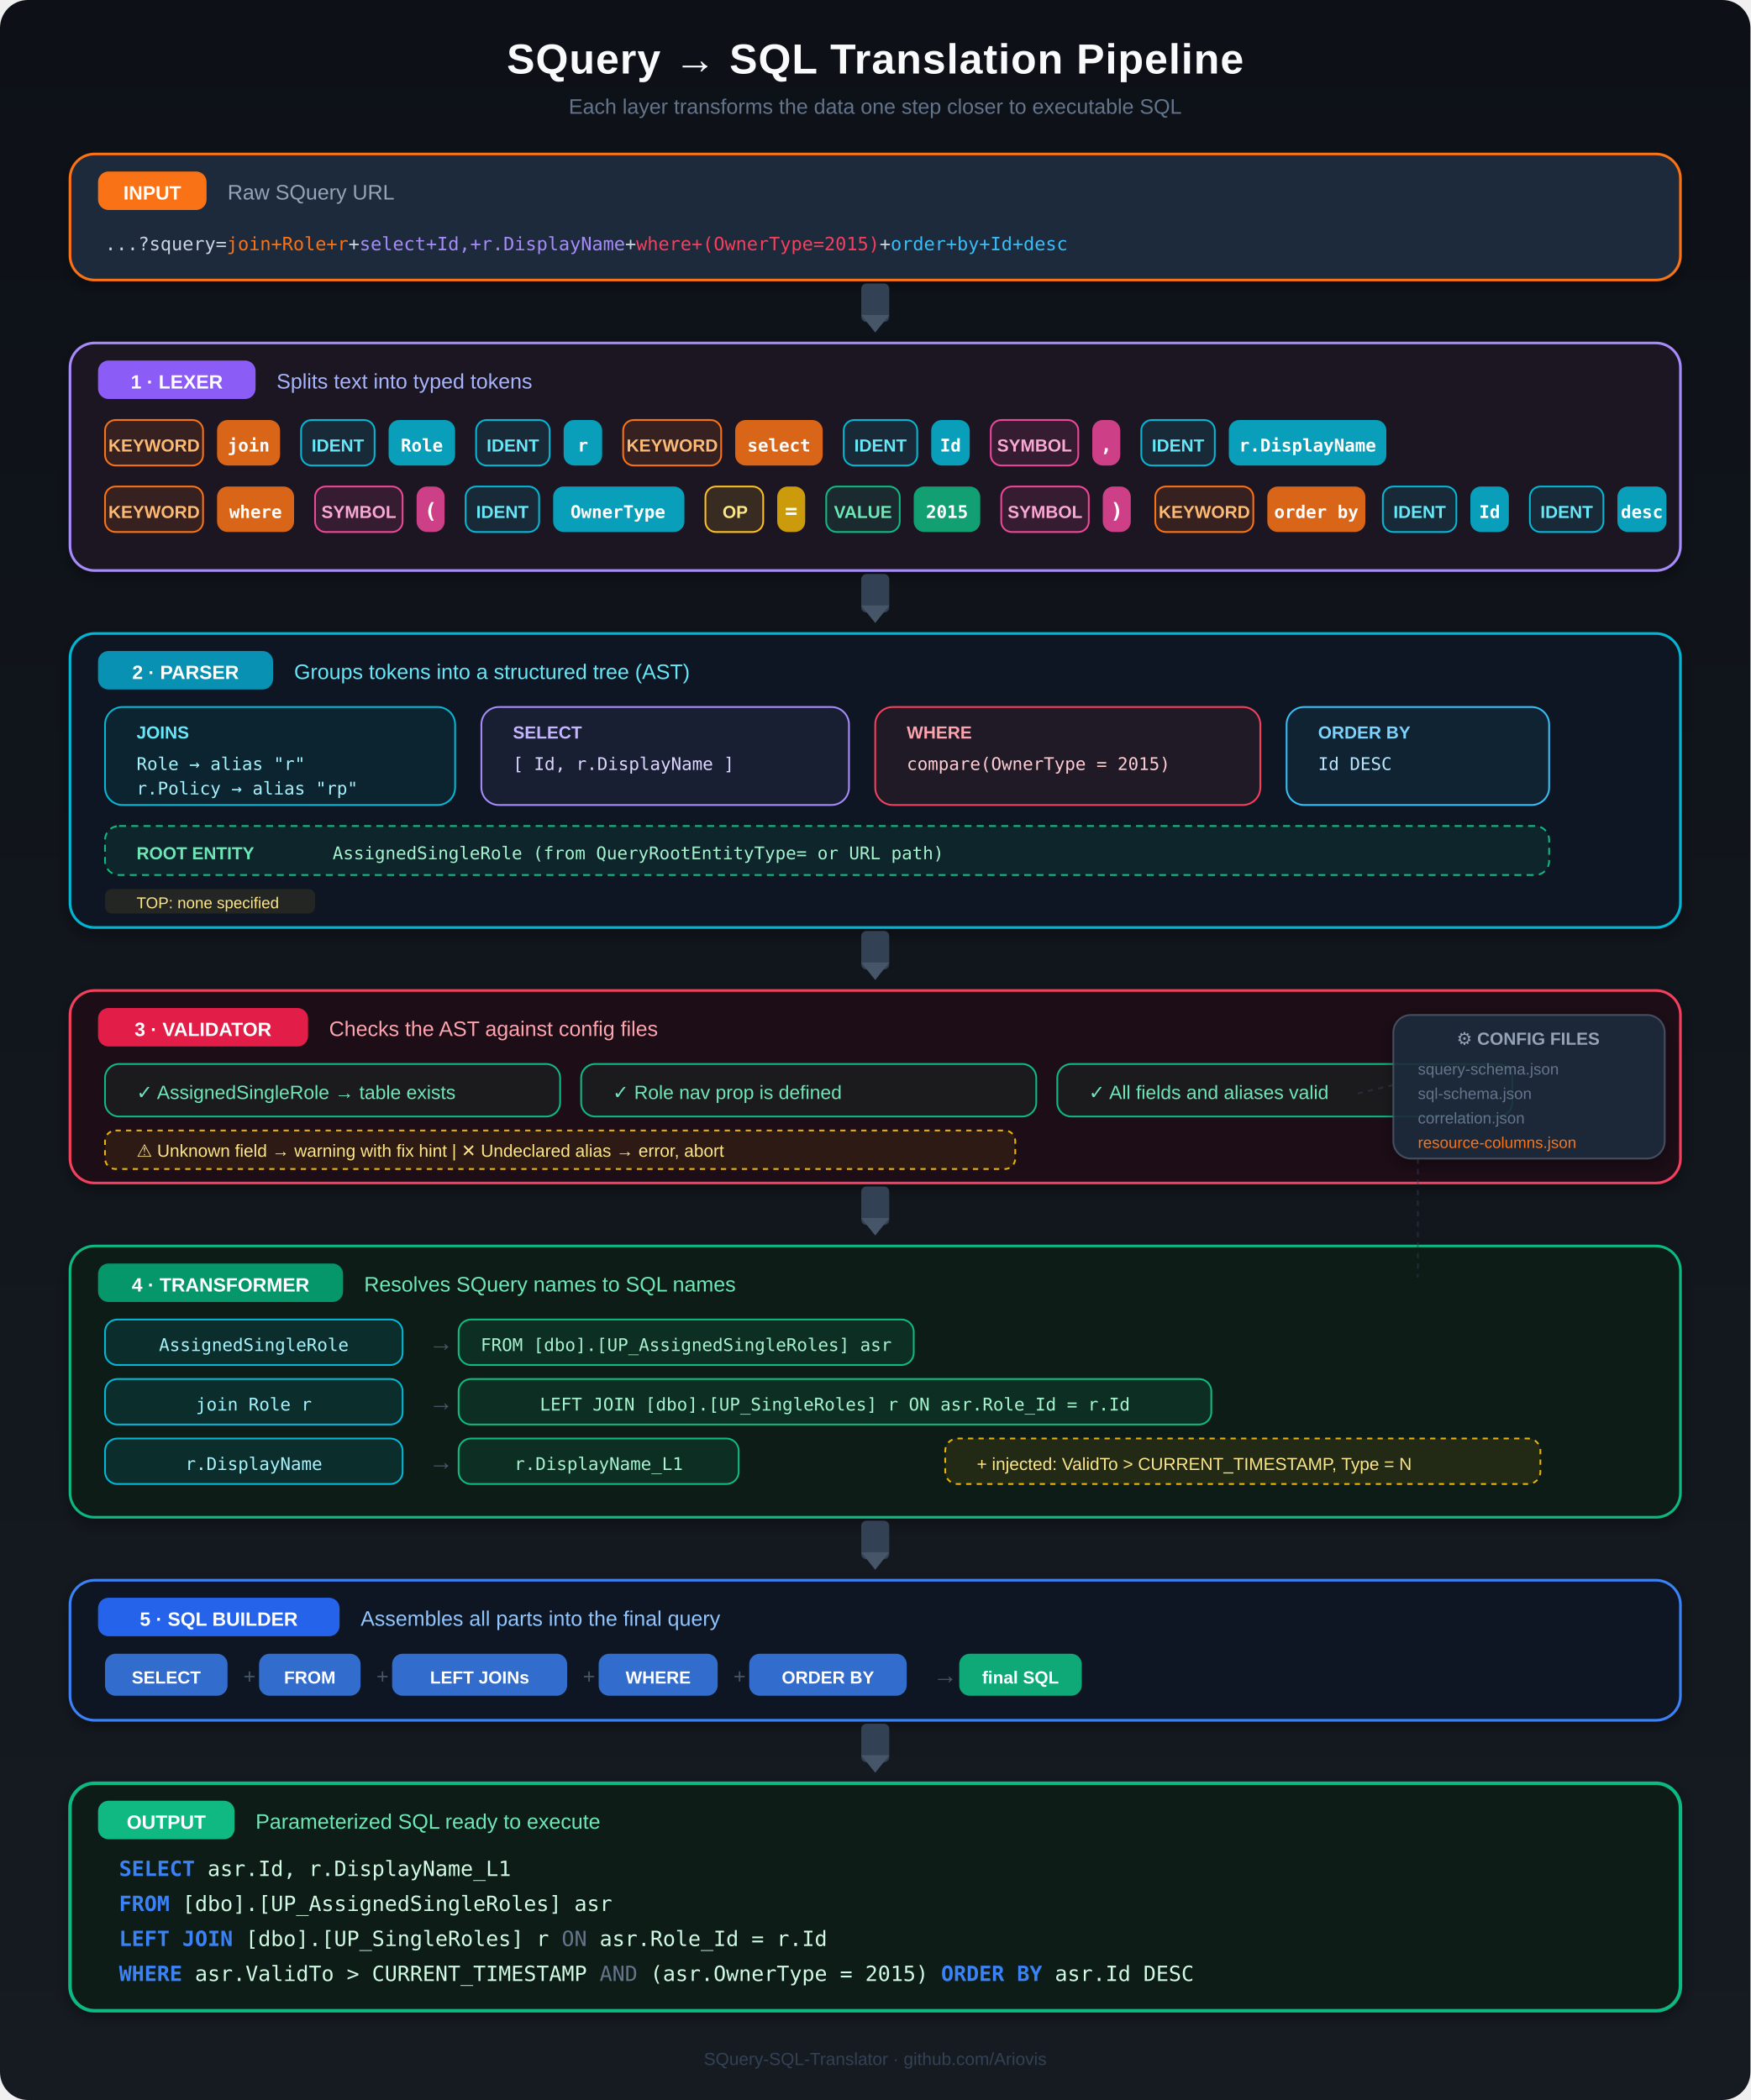
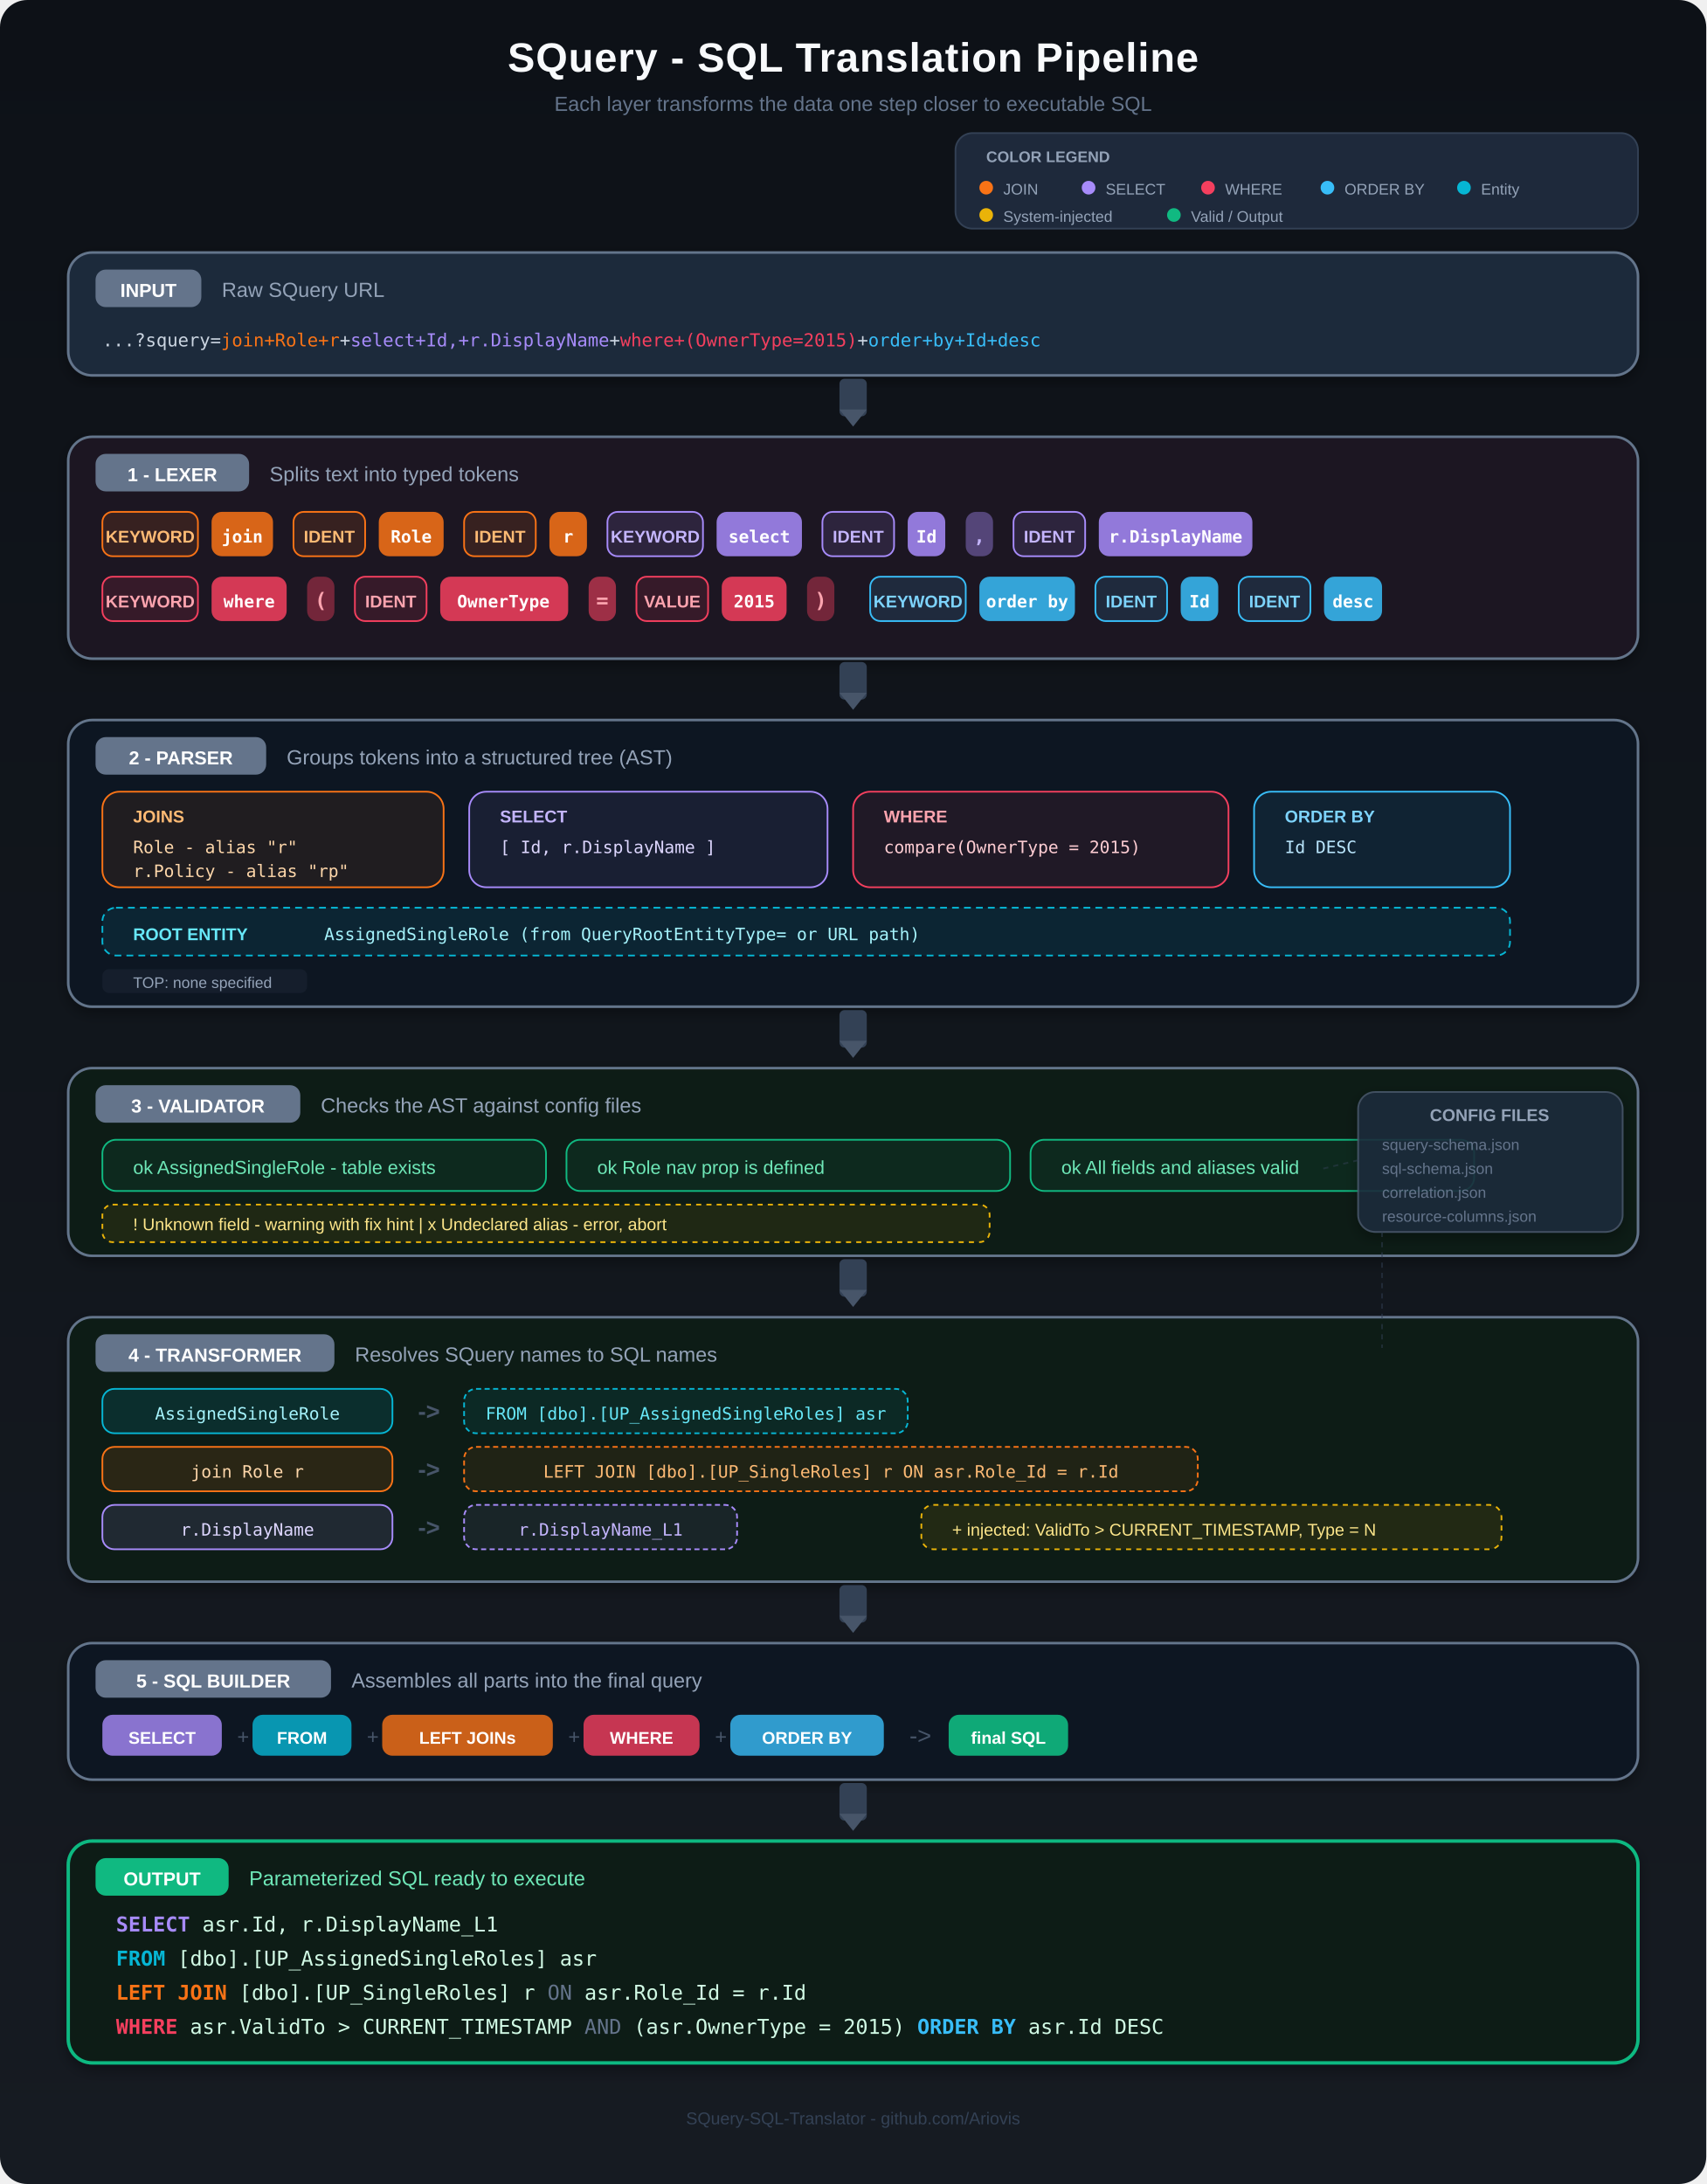
- <svg xmlns="http://www.w3.org/2000/svg" viewBox="0 0 1000 1200" font-family="'Segoe UI', Arial, sans-serif">
+ <svg xmlns="http://www.w3.org/2000/svg" viewBox="0 0 1000 1280" font-family="'Segoe UI', Arial, sans-serif">
  <defs>
    <linearGradient id="bg" x1="0" y1="0" x2="0" y2="1">
      <stop offset="0%" stop-color="#0d1117" />
      <stop offset="100%" stop-color="#161b22" />
    </linearGradient>
    <filter id="shadow">
      <feDropShadow dx="0" dy="3" stdDeviation="4" flood-color="#000" flood-opacity="0.35" />
    </filter>
-     <filter id="glow">
-       <feGaussianBlur stdDeviation="2.5" result="blur" />
-       <feMerge>
-         <feMergeNode in="blur" />
-         <feMergeNode in="SourceGraphic" />
-       </feMerge>
-     </filter>
  </defs>
-   <rect width="1000" height="1200" fill="url(#bg)" rx="16" />
-   <text x="500" y="42" text-anchor="middle" fill="#f8fafc" font-size="24" font-weight="700" letter-spacing="0.5">SQuery → SQL Translation Pipeline</text>
+   <rect width="1000" height="1280" fill="url(#bg)" rx="16" />
+   <text x="500" y="42" text-anchor="middle" fill="#f8fafc" font-size="24" font-weight="700" letter-spacing="0.5">SQuery - SQL Translation Pipeline</text>
  <text x="500" y="65" text-anchor="middle" fill="#64748b" font-size="12">Each layer transforms the data one step closer to executable SQL</text>
-   <rect x="40" y="88" width="920" height="72" rx="14" fill="#1e293b" stroke="#f97316" stroke-width="1.5" filter="url(#shadow)" />
-   <rect x="56" y="98" width="62" height="22" rx="6" fill="#f97316" />
-   <text x="87" y="114" text-anchor="middle" fill="#fff" font-size="11" font-weight="700">INPUT</text>
-   <text x="130" y="114" fill="#94a3b8" font-size="12" font-weight="500">Raw SQuery URL</text>
-   <text x="60" y="143" fill="#cbd5e1" font-size="10.5" font-family="'Cascadia Code', 'Fira Code', monospace">...?squery=<tspan fill="#f97316">join+Role+r</tspan>+<tspan fill="#a78bfa">select+Id,+r.DisplayName</tspan>+<tspan fill="#f43f5e">where+(OwnerType=2015)</tspan>+<tspan fill="#38bdf8">order+by+Id+desc</tspan>
+   <rect x="560" y="78" width="400" height="56" rx="10" fill="#1e293b" stroke="#334155" stroke-width="1" />
+   <text x="578" y="95" fill="#94a3b8" font-size="9" font-weight="700">COLOR LEGEND</text>
+   <circle cx="578" cy="110" r="4" fill="#f97316" />
+   <text x="588" y="114" fill="#94a3b8" font-size="9">JOIN</text>
+   <circle cx="638" cy="110" r="4" fill="#a78bfa" />
+   <text x="648" y="114" fill="#94a3b8" font-size="9">SELECT</text>
+   <circle cx="708" cy="110" r="4" fill="#f43f5e" />
+   <text x="718" y="114" fill="#94a3b8" font-size="9">WHERE</text>
+   <circle cx="778" cy="110" r="4" fill="#38bdf8" />
+   <text x="788" y="114" fill="#94a3b8" font-size="9">ORDER BY</text>
+   <circle cx="858" cy="110" r="4" fill="#06b6d4" />
+   <text x="868" y="114" fill="#94a3b8" font-size="9">Entity</text>
+   <circle cx="578" cy="126" r="4" fill="#eab308" />
+   <text x="588" y="130" fill="#94a3b8" font-size="9">System-injected</text>
+   <circle cx="688" cy="126" r="4" fill="#10b981" />
+   <text x="698" y="130" fill="#94a3b8" font-size="9">Valid / Output</text>
+   <rect x="40" y="148" width="920" height="72" rx="14" fill="#1e293b" stroke="#64748b" stroke-width="1.5" filter="url(#shadow)" />
+   <rect x="56" y="158" width="62" height="22" rx="6" fill="#64748b" />
+   <text x="87" y="174" text-anchor="middle" fill="#fff" font-size="11" font-weight="700">INPUT</text>
+   <text x="130" y="174" fill="#94a3b8" font-size="12" font-weight="500">Raw SQuery URL</text>
+   <text x="60" y="203" fill="#cbd5e1" font-size="10.5" font-family="'Cascadia Code', 'Fira Code', monospace">...?squery=<tspan fill="#f97316">join+Role+r</tspan>+<tspan fill="#a78bfa">select+Id,+r.DisplayName</tspan>+<tspan fill="#f43f5e">where+(OwnerType=2015)</tspan>+<tspan fill="#38bdf8">order+by+Id+desc</tspan>
  </text>
-   <rect x="492" y="162" width="16" height="22" rx="3" fill="#334155" />
-   <polygon points="492,180 508,180 500,190" fill="#475569" />
-   <rect x="40" y="196" width="920" height="130" rx="14" fill="#1a1520" stroke="#a78bfa" stroke-width="1.5" filter="url(#shadow)" />
-   <rect x="56" y="206" width="90" height="22" rx="6" fill="#8b5cf6" />
-   <text x="101" y="222" text-anchor="middle" fill="#fff" font-size="11" font-weight="700">1 · LEXER</text>
-   <text x="158" y="222" fill="#a5b4fc" font-size="12" font-weight="500">Splits text into typed tokens</text>
-   <rect x="60" y="240" width="56" height="26" rx="6" fill="#f9731620" stroke="#f97316" stroke-width="1" />
-   <text x="88" y="258" text-anchor="middle" fill="#fdba74" font-size="10" font-weight="600">KEYWORD</text>
-   <rect x="124" y="240" width="36" height="26" rx="6" fill="#f97316" opacity="0.85" />
-   <text x="142" y="258" text-anchor="middle" fill="#fff" font-size="10" font-family="'Cascadia Code', monospace" font-weight="600">join</text>
-   <rect x="172" y="240" width="42" height="26" rx="6" fill="#06b6d420" stroke="#06b6d4" stroke-width="1" />
-   <text x="193" y="258" text-anchor="middle" fill="#67e8f9" font-size="10" font-weight="600">IDENT</text>
-   <rect x="222" y="240" width="38" height="26" rx="6" fill="#06b6d4" opacity="0.85" />
-   <text x="241" y="258" text-anchor="middle" fill="#fff" font-size="10" font-family="'Cascadia Code', monospace" font-weight="600">Role</text>
-   <rect x="272" y="240" width="42" height="26" rx="6" fill="#06b6d420" stroke="#06b6d4" stroke-width="1" />
-   <text x="293" y="258" text-anchor="middle" fill="#67e8f9" font-size="10" font-weight="600">IDENT</text>
-   <rect x="322" y="240" width="22" height="26" rx="6" fill="#06b6d4" opacity="0.85" />
-   <text x="333" y="258" text-anchor="middle" fill="#fff" font-size="10" font-family="'Cascadia Code', monospace" font-weight="600">r</text>
-   <rect x="356" y="240" width="56" height="26" rx="6" fill="#f9731620" stroke="#f97316" stroke-width="1" />
-   <text x="384" y="258" text-anchor="middle" fill="#fdba74" font-size="10" font-weight="600">KEYWORD</text>
-   <rect x="420" y="240" width="50" height="26" rx="6" fill="#f97316" opacity="0.85" />
-   <text x="445" y="258" text-anchor="middle" fill="#fff" font-size="10" font-family="'Cascadia Code', monospace" font-weight="600">select</text>
-   <rect x="482" y="240" width="42" height="26" rx="6" fill="#06b6d420" stroke="#06b6d4" stroke-width="1" />
-   <text x="503" y="258" text-anchor="middle" fill="#67e8f9" font-size="10" font-weight="600">IDENT</text>
-   <rect x="532" y="240" width="22" height="26" rx="6" fill="#06b6d4" opacity="0.85" />
-   <text x="543" y="258" text-anchor="middle" fill="#fff" font-size="10" font-family="'Cascadia Code', monospace" font-weight="600">Id</text>
-   <rect x="566" y="240" width="50" height="26" rx="6" fill="#ec489920" stroke="#ec4899" stroke-width="1" />
-   <text x="591" y="258" text-anchor="middle" fill="#f9a8d4" font-size="10" font-weight="600">SYMBOL</text>
-   <rect x="624" y="240" width="16" height="26" rx="6" fill="#ec4899" opacity="0.85" />
-   <text x="632" y="258" text-anchor="middle" fill="#fff" font-size="11" font-family="'Cascadia Code', monospace" font-weight="700">,</text>
-   <rect x="652" y="240" width="42" height="26" rx="6" fill="#06b6d420" stroke="#06b6d4" stroke-width="1" />
-   <text x="673" y="258" text-anchor="middle" fill="#67e8f9" font-size="10" font-weight="600">IDENT</text>
-   <rect x="702" y="240" width="90" height="26" rx="6" fill="#06b6d4" opacity="0.85" />
-   <text x="747" y="258" text-anchor="middle" fill="#fff" font-size="10" font-family="'Cascadia Code', monospace" font-weight="600">r.DisplayName</text>
-   <rect x="60" y="278" width="56" height="26" rx="6" fill="#f9731620" stroke="#f97316" stroke-width="1" />
-   <text x="88" y="296" text-anchor="middle" fill="#fdba74" font-size="10" font-weight="600">KEYWORD</text>
-   <rect x="124" y="278" width="44" height="26" rx="6" fill="#f97316" opacity="0.85" />
-   <text x="146" y="296" text-anchor="middle" fill="#fff" font-size="10" font-family="'Cascadia Code', monospace" font-weight="600">where</text>
-   <rect x="180" y="278" width="50" height="26" rx="6" fill="#ec489920" stroke="#ec4899" stroke-width="1" />
-   <text x="205" y="296" text-anchor="middle" fill="#f9a8d4" font-size="10" font-weight="600">SYMBOL</text>
-   <rect x="238" y="278" width="16" height="26" rx="6" fill="#ec4899" opacity="0.85" />
-   <text x="246" y="296" text-anchor="middle" fill="#fff" font-size="12" font-family="'Cascadia Code', monospace" font-weight="700">(</text>
-   <rect x="266" y="278" width="42" height="26" rx="6" fill="#06b6d420" stroke="#06b6d4" stroke-width="1" />
-   <text x="287" y="296" text-anchor="middle" fill="#67e8f9" font-size="10" font-weight="600">IDENT</text>
-   <rect x="316" y="278" width="75" height="26" rx="6" fill="#06b6d4" opacity="0.85" />
-   <text x="353" y="296" text-anchor="middle" fill="#fff" font-size="10" font-family="'Cascadia Code', monospace" font-weight="600">OwnerType</text>
-   <rect x="403" y="278" width="33" height="26" rx="6" fill="#fbbf2420" stroke="#fbbf24" stroke-width="1" />
-   <text x="420" y="296" text-anchor="middle" fill="#fde68a" font-size="10" font-weight="600">OP</text>
-   <rect x="444" y="278" width="16" height="26" rx="6" fill="#eab308" opacity="0.85" />
-   <text x="452" y="296" text-anchor="middle" fill="#fff" font-size="12" font-family="'Cascadia Code', monospace" font-weight="700">=</text>
-   <rect x="472" y="278" width="42" height="26" rx="6" fill="#10b98120" stroke="#10b981" stroke-width="1" />
-   <text x="493" y="296" text-anchor="middle" fill="#6ee7b7" font-size="10" font-weight="600">VALUE</text>
-   <rect x="522" y="278" width="38" height="26" rx="6" fill="#10b981" opacity="0.85" />
-   <text x="541" y="296" text-anchor="middle" fill="#fff" font-size="10" font-family="'Cascadia Code', monospace" font-weight="600">2015</text>
-   <rect x="572" y="278" width="50" height="26" rx="6" fill="#ec489920" stroke="#ec4899" stroke-width="1" />
-   <text x="597" y="296" text-anchor="middle" fill="#f9a8d4" font-size="10" font-weight="600">SYMBOL</text>
-   <rect x="630" y="278" width="16" height="26" rx="6" fill="#ec4899" opacity="0.85" />
-   <text x="638" y="296" text-anchor="middle" fill="#fff" font-size="12" font-family="'Cascadia Code', monospace" font-weight="700">)</text>
-   <rect x="660" y="278" width="56" height="26" rx="6" fill="#f9731620" stroke="#f97316" stroke-width="1" />
-   <text x="688" y="296" text-anchor="middle" fill="#fdba74" font-size="10" font-weight="600">KEYWORD</text>
-   <rect x="724" y="278" width="56" height="26" rx="6" fill="#f97316" opacity="0.85" />
-   <text x="752" y="296" text-anchor="middle" fill="#fff" font-size="10" font-family="'Cascadia Code', monospace" font-weight="600">order by</text>
-   <rect x="790" y="278" width="42" height="26" rx="6" fill="#06b6d420" stroke="#06b6d4" stroke-width="1" />
-   <text x="811" y="296" text-anchor="middle" fill="#67e8f9" font-size="10" font-weight="600">IDENT</text>
-   <rect x="840" y="278" width="22" height="26" rx="6" fill="#06b6d4" opacity="0.85" />
-   <text x="851" y="296" text-anchor="middle" fill="#fff" font-size="10" font-family="'Cascadia Code', monospace" font-weight="600">Id</text>
-   <rect x="874" y="278" width="42" height="26" rx="6" fill="#06b6d420" stroke="#06b6d4" stroke-width="1" />
-   <text x="895" y="296" text-anchor="middle" fill="#67e8f9" font-size="10" font-weight="600">IDENT</text>
-   <rect x="924" y="278" width="28" height="26" rx="6" fill="#06b6d4" opacity="0.85" />
-   <text x="938" y="296" text-anchor="middle" fill="#fff" font-size="10" font-family="'Cascadia Code', monospace" font-weight="600">desc</text>
-   <rect x="492" y="328" width="16" height="22" rx="3" fill="#334155" />
-   <polygon points="492,346 508,346 500,356" fill="#475569" />
-   <rect x="40" y="362" width="920" height="168" rx="14" fill="#0f1923" stroke="#06b6d4" stroke-width="1.5" filter="url(#shadow)" />
-   <rect x="56" y="372" width="100" height="22" rx="6" fill="#0891b2" />
-   <text x="106" y="388" text-anchor="middle" fill="#fff" font-size="11" font-weight="700">2 · PARSER</text>
-   <text x="168" y="388" fill="#67e8f9" font-size="12" font-weight="500">Groups tokens into a structured tree (AST)</text>
-   <rect x="60" y="404" width="200" height="56" rx="10" fill="#06b6d415" stroke="#06b6d4" stroke-width="1" />
-   <text x="78" y="422" fill="#67e8f9" font-size="10" font-weight="700">JOINS</text>
-   <text x="78" y="440" fill="#a5f3fc" font-size="10" font-family="'Cascadia Code', monospace">Role → alias "r"</text>
-   <text x="78" y="454" fill="#a5f3fc" font-size="10" font-family="'Cascadia Code', monospace">r.Policy → alias "rp"</text>
-   <rect x="275" y="404" width="210" height="56" rx="10" fill="#a78bfa15" stroke="#a78bfa" stroke-width="1" />
-   <text x="293" y="422" fill="#c4b5fd" font-size="10" font-weight="700">SELECT</text>
-   <text x="293" y="440" fill="#ddd6fe" font-size="10" font-family="'Cascadia Code', monospace">[ Id, r.DisplayName ]</text>
-   <rect x="500" y="404" width="220" height="56" rx="10" fill="#f43f5e15" stroke="#f43f5e" stroke-width="1" />
-   <text x="518" y="422" fill="#fda4af" font-size="10" font-weight="700">WHERE</text>
-   <text x="518" y="440" fill="#fecdd3" font-size="10" font-family="'Cascadia Code', monospace">compare(OwnerType = 2015)</text>
-   <rect x="735" y="404" width="150" height="56" rx="10" fill="#38bdf815" stroke="#38bdf8" stroke-width="1" />
-   <text x="753" y="422" fill="#7dd3fc" font-size="10" font-weight="700">ORDER BY</text>
-   <text x="753" y="440" fill="#bae6fd" font-size="10" font-family="'Cascadia Code', monospace">Id DESC</text>
-   <rect x="60" y="472" width="825" height="28" rx="8" fill="#10b98118" stroke="#10b981" stroke-width="1" stroke-dasharray="4,3" />
-   <text x="78" y="491" fill="#6ee7b7" font-size="10" font-weight="600">ROOT ENTITY</text>
-   <text x="190" y="491" fill="#a7f3d0" font-size="10" font-family="'Cascadia Code', monospace">AssignedSingleRole   (from QueryRootEntityType= or URL path)</text>
-   <rect x="60" y="508" width="120" height="14" rx="4" fill="#fbbf2418" />
-   <text x="78" y="519" fill="#fde68a" font-size="9">TOP: none specified</text>
-   <rect x="492" y="532" width="16" height="22" rx="3" fill="#334155" />
-   <polygon points="492,550 508,550 500,560" fill="#475569" />
-   <rect x="40" y="566" width="920" height="110" rx="14" fill="#1a0f18" stroke="#f43f5e" stroke-width="1.5" filter="url(#shadow)" />
-   <rect x="56" y="576" width="120" height="22" rx="6" fill="#e11d48" />
-   <text x="116" y="592" text-anchor="middle" fill="#fff" font-size="11" font-weight="700">3 · VALIDATOR</text>
-   <text x="188" y="592" fill="#fda4af" font-size="12" font-weight="500">Checks the AST against config files</text>
-   <rect x="60" y="608" width="260" height="30" rx="8" fill="#10b98115" stroke="#10b981" stroke-width="1" />
-   <text x="78" y="628" fill="#6ee7b7" font-size="11">✓  AssignedSingleRole → table exists</text>
-   <rect x="332" y="608" width="260" height="30" rx="8" fill="#10b98115" stroke="#10b981" stroke-width="1" />
-   <text x="350" y="628" fill="#6ee7b7" font-size="11">✓  Role nav prop is defined</text>
-   <rect x="604" y="608" width="260" height="30" rx="8" fill="#10b98115" stroke="#10b981" stroke-width="1" />
-   <text x="622" y="628" fill="#6ee7b7" font-size="11">✓  All fields and aliases valid</text>
-   <rect x="60" y="646" width="520" height="22" rx="6" fill="#eab30815" stroke="#eab308" stroke-width="1" stroke-dasharray="3,3" />
-   <text x="78" y="661" fill="#fde68a" font-size="10">⚠  Unknown field → warning with fix hint  |  ✕  Undeclared alias → error, abort</text>
-   <rect x="492" y="678" width="16" height="22" rx="3" fill="#334155" />
-   <polygon points="492,696 508,696 500,706" fill="#475569" />
-   <rect x="40" y="712" width="920" height="155" rx="14" fill="#0a1a14" stroke="#10b981" stroke-width="1.5" filter="url(#shadow)" />
-   <rect x="56" y="722" width="140" height="22" rx="6" fill="#059669" />
-   <text x="126" y="738" text-anchor="middle" fill="#fff" font-size="11" font-weight="700">4 · TRANSFORMER</text>
-   <text x="208" y="738" fill="#6ee7b7" font-size="12" font-weight="500">Resolves SQuery names to SQL names</text>
-   <rect x="60" y="754" width="170" height="26" rx="7" fill="#06b6d420" stroke="#06b6d4" stroke-width="1" />
-   <text x="145" y="772" text-anchor="middle" fill="#a5f3fc" font-size="10" font-family="'Cascadia Code', monospace">AssignedSingleRole</text>
-   <text x="245" y="772" fill="#475569" font-size="14" font-weight="700">→</text>
-   <rect x="262" y="754" width="260" height="26" rx="7" fill="#10b98120" stroke="#10b981" stroke-width="1" />
-   <text x="392" y="772" text-anchor="middle" fill="#a7f3d0" font-size="10" font-family="'Cascadia Code', monospace">FROM [dbo].[UP_AssignedSingleRoles] asr</text>
-   <rect x="60" y="788" width="170" height="26" rx="7" fill="#06b6d420" stroke="#06b6d4" stroke-width="1" />
-   <text x="145" y="806" text-anchor="middle" fill="#a5f3fc" font-size="10" font-family="'Cascadia Code', monospace">join Role r</text>
-   <text x="245" y="806" fill="#475569" font-size="14" font-weight="700">→</text>
-   <rect x="262" y="788" width="430" height="26" rx="7" fill="#10b98120" stroke="#10b981" stroke-width="1" />
-   <text x="477" y="806" text-anchor="middle" fill="#a7f3d0" font-size="10" font-family="'Cascadia Code', monospace">LEFT JOIN [dbo].[UP_SingleRoles] r ON asr.Role_Id = r.Id</text>
-   <rect x="60" y="822" width="170" height="26" rx="7" fill="#06b6d420" stroke="#06b6d4" stroke-width="1" />
-   <text x="145" y="840" text-anchor="middle" fill="#a5f3fc" font-size="10" font-family="'Cascadia Code', monospace">r.DisplayName</text>
-   <text x="245" y="840" fill="#475569" font-size="14" font-weight="700">→</text>
-   <rect x="262" y="822" width="160" height="26" rx="7" fill="#10b98120" stroke="#10b981" stroke-width="1" />
-   <text x="342" y="840" text-anchor="middle" fill="#a7f3d0" font-size="10" font-family="'Cascadia Code', monospace">r.DisplayName_L1</text>
-   <rect x="540" y="822" width="340" height="26" rx="7" fill="#eab30818" stroke="#eab308" stroke-width="1" stroke-dasharray="3,3" />
-   <text x="558" y="840" fill="#fde68a" font-size="10">+ injected: ValidTo &gt; CURRENT_TIMESTAMP, Type = N</text>
-   <rect x="492" y="869" width="16" height="22" rx="3" fill="#334155" />
-   <polygon points="492,887 508,887 500,897" fill="#475569" />
-   <rect x="40" y="903" width="920" height="80" rx="14" fill="#0d1424" stroke="#3b82f6" stroke-width="1.5" filter="url(#shadow)" />
-   <rect x="56" y="913" width="138" height="22" rx="6" fill="#2563eb" />
-   <text x="125" y="929" text-anchor="middle" fill="#fff" font-size="11" font-weight="700">5 · SQL BUILDER</text>
-   <text x="206" y="929" fill="#93c5fd" font-size="12" font-weight="500">Assembles all parts into the final query</text>
-   <rect x="60" y="945" width="70" height="24" rx="6" fill="#3b82f6" opacity="0.8" />
-   <text x="95" y="962" text-anchor="middle" fill="#fff" font-size="10" font-weight="600">SELECT</text>
-   <text x="139" y="962" fill="#475569" font-size="12">+</text>
-   <rect x="148" y="945" width="58" height="24" rx="6" fill="#3b82f6" opacity="0.8" />
-   <text x="177" y="962" text-anchor="middle" fill="#fff" font-size="10" font-weight="600">FROM</text>
-   <text x="215" y="962" fill="#475569" font-size="12">+</text>
-   <rect x="224" y="945" width="100" height="24" rx="6" fill="#3b82f6" opacity="0.8" />
-   <text x="274" y="962" text-anchor="middle" fill="#fff" font-size="10" font-weight="600">LEFT JOINs</text>
-   <text x="333" y="962" fill="#475569" font-size="12">+</text>
-   <rect x="342" y="945" width="68" height="24" rx="6" fill="#3b82f6" opacity="0.8" />
-   <text x="376" y="962" text-anchor="middle" fill="#fff" font-size="10" font-weight="600">WHERE</text>
-   <text x="419" y="962" fill="#475569" font-size="12">+</text>
-   <rect x="428" y="945" width="90" height="24" rx="6" fill="#3b82f6" opacity="0.8" />
-   <text x="473" y="962" text-anchor="middle" fill="#fff" font-size="10" font-weight="600">ORDER BY</text>
-   <text x="533" y="962" fill="#475569" font-size="14">→</text>
-   <rect x="548" y="945" width="70" height="24" rx="6" fill="#10b981" opacity="0.9" />
-   <text x="583" y="962" text-anchor="middle" fill="#fff" font-size="10" font-weight="700">final SQL</text>
-   <rect x="492" y="985" width="16" height="22" rx="3" fill="#334155" />
-   <polygon points="492,1003 508,1003 500,1013" fill="#475569" />
-   <rect x="40" y="1019" width="920" height="130" rx="14" fill="#0a1a14" stroke="#10b981" stroke-width="2" filter="url(#shadow)" />
-   <rect x="56" y="1029" width="78" height="22" rx="6" fill="#10b981" />
-   <text x="95" y="1045" text-anchor="middle" fill="#fff" font-size="11" font-weight="700">OUTPUT</text>
-   <text x="146" y="1045" fill="#6ee7b7" font-size="12" font-weight="500">Parameterized SQL ready to execute</text>
-   <text x="68" y="1072" fill="#d1fae5" font-size="12" font-family="'Cascadia Code', 'Fira Code', monospace">
-     <tspan fill="#3b82f6" font-weight="600">SELECT</tspan> asr.Id, r.DisplayName_L1</text>
-   <text x="68" y="1092" fill="#d1fae5" font-size="12" font-family="'Cascadia Code', 'Fira Code', monospace">
-     <tspan fill="#3b82f6" font-weight="600">FROM</tspan> [dbo].[UP_AssignedSingleRoles] asr</text>
-   <text x="68" y="1112" fill="#d1fae5" font-size="12" font-family="'Cascadia Code', 'Fira Code', monospace">
-     <tspan fill="#3b82f6" font-weight="600">LEFT JOIN</tspan> [dbo].[UP_SingleRoles] r <tspan fill="#64748b">ON</tspan> asr.Role_Id = r.Id</text>
+   <rect x="492" y="222" width="16" height="22" rx="3" fill="#334155" />
+   <polygon points="492,240 508,240 500,250" fill="#475569" />
+   <rect x="40" y="256" width="920" height="130" rx="14" fill="#1a1520" stroke="#64748b" stroke-width="1.5" filter="url(#shadow)" />
+   <rect x="56" y="266" width="90" height="22" rx="6" fill="#64748b" />
+   <text x="101" y="282" text-anchor="middle" fill="#fff" font-size="11" font-weight="700">1 - LEXER</text>
+   <text x="158" y="282" fill="#94a3b8" font-size="12" font-weight="500">Splits text into typed tokens</text>
+   <rect x="60" y="300" width="56" height="26" rx="6" fill="#f9731620" stroke="#f97316" stroke-width="1" />
+   <text x="88" y="318" text-anchor="middle" fill="#fdba74" font-size="10" font-weight="600">KEYWORD</text>
+   <rect x="124" y="300" width="36" height="26" rx="6" fill="#f97316" opacity="0.85" />
+   <text x="142" y="318" text-anchor="middle" fill="#fff" font-size="10" font-family="'Cascadia Code', monospace" font-weight="600">join</text>
+   <rect x="172" y="300" width="42" height="26" rx="6" fill="#f9731620" stroke="#f97316" stroke-width="1" />
+   <text x="193" y="318" text-anchor="middle" fill="#fdba74" font-size="10" font-weight="600">IDENT</text>
+   <rect x="222" y="300" width="38" height="26" rx="6" fill="#f97316" opacity="0.85" />
+   <text x="241" y="318" text-anchor="middle" fill="#fff" font-size="10" font-family="'Cascadia Code', monospace" font-weight="600">Role</text>
+   <rect x="272" y="300" width="42" height="26" rx="6" fill="#f9731620" stroke="#f97316" stroke-width="1" />
+   <text x="293" y="318" text-anchor="middle" fill="#fdba74" font-size="10" font-weight="600">IDENT</text>
+   <rect x="322" y="300" width="22" height="26" rx="6" fill="#f97316" opacity="0.85" />
+   <text x="333" y="318" text-anchor="middle" fill="#fff" font-size="10" font-family="'Cascadia Code', monospace" font-weight="600">r</text>
+   <rect x="356" y="300" width="56" height="26" rx="6" fill="#a78bfa20" stroke="#a78bfa" stroke-width="1" />
+   <text x="384" y="318" text-anchor="middle" fill="#c4b5fd" font-size="10" font-weight="600">KEYWORD</text>
+   <rect x="420" y="300" width="50" height="26" rx="6" fill="#a78bfa" opacity="0.85" />
+   <text x="445" y="318" text-anchor="middle" fill="#fff" font-size="10" font-family="'Cascadia Code', monospace" font-weight="600">select</text>
+   <rect x="482" y="300" width="42" height="26" rx="6" fill="#a78bfa20" stroke="#a78bfa" stroke-width="1" />
+   <text x="503" y="318" text-anchor="middle" fill="#c4b5fd" font-size="10" font-weight="600">IDENT</text>
+   <rect x="532" y="300" width="22" height="26" rx="6" fill="#a78bfa" opacity="0.85" />
+   <text x="543" y="318" text-anchor="middle" fill="#fff" font-size="10" font-family="'Cascadia Code', monospace" font-weight="600">Id</text>
+   <rect x="566" y="300" width="16" height="26" rx="6" fill="#a78bfa" opacity="0.4" />
+   <text x="574" y="318" text-anchor="middle" fill="#c4b5fd" font-size="11" font-family="'Cascadia Code', monospace" font-weight="700">,</text>
+   <rect x="594" y="300" width="42" height="26" rx="6" fill="#a78bfa20" stroke="#a78bfa" stroke-width="1" />
+   <text x="615" y="318" text-anchor="middle" fill="#c4b5fd" font-size="10" font-weight="600">IDENT</text>
+   <rect x="644" y="300" width="90" height="26" rx="6" fill="#a78bfa" opacity="0.85" />
+   <text x="689" y="318" text-anchor="middle" fill="#fff" font-size="10" font-family="'Cascadia Code', monospace" font-weight="600">r.DisplayName</text>
+   <rect x="60" y="338" width="56" height="26" rx="6" fill="#f43f5e20" stroke="#f43f5e" stroke-width="1" />
+   <text x="88" y="356" text-anchor="middle" fill="#fda4af" font-size="10" font-weight="600">KEYWORD</text>
+   <rect x="124" y="338" width="44" height="26" rx="6" fill="#f43f5e" opacity="0.85" />
+   <text x="146" y="356" text-anchor="middle" fill="#fff" font-size="10" font-family="'Cascadia Code', monospace" font-weight="600">where</text>
+   <rect x="180" y="338" width="16" height="26" rx="6" fill="#f43f5e" opacity="0.4" />
+   <text x="188" y="356" text-anchor="middle" fill="#fda4af" font-size="12" font-family="'Cascadia Code', monospace" font-weight="700">(</text>
+   <rect x="208" y="338" width="42" height="26" rx="6" fill="#f43f5e20" stroke="#f43f5e" stroke-width="1" />
+   <text x="229" y="356" text-anchor="middle" fill="#fda4af" font-size="10" font-weight="600">IDENT</text>
+   <rect x="258" y="338" width="75" height="26" rx="6" fill="#f43f5e" opacity="0.85" />
+   <text x="295" y="356" text-anchor="middle" fill="#fff" font-size="10" font-family="'Cascadia Code', monospace" font-weight="600">OwnerType</text>
+   <rect x="345" y="338" width="16" height="26" rx="6" fill="#f43f5e" opacity="0.6" />
+   <text x="353" y="356" text-anchor="middle" fill="#fda4af" font-size="12" font-family="'Cascadia Code', monospace" font-weight="700">=</text>
+   <rect x="373" y="338" width="42" height="26" rx="6" fill="#f43f5e20" stroke="#f43f5e" stroke-width="1" />
+   <text x="394" y="356" text-anchor="middle" fill="#fda4af" font-size="10" font-weight="600">VALUE</text>
+   <rect x="423" y="338" width="38" height="26" rx="6" fill="#f43f5e" opacity="0.85" />
+   <text x="442" y="356" text-anchor="middle" fill="#fff" font-size="10" font-family="'Cascadia Code', monospace" font-weight="600">2015</text>
+   <rect x="473" y="338" width="16" height="26" rx="6" fill="#f43f5e" opacity="0.4" />
+   <text x="481" y="356" text-anchor="middle" fill="#fda4af" font-size="12" font-family="'Cascadia Code', monospace" font-weight="700">)</text>
+   <rect x="510" y="338" width="56" height="26" rx="6" fill="#38bdf820" stroke="#38bdf8" stroke-width="1" />
+   <text x="538" y="356" text-anchor="middle" fill="#7dd3fc" font-size="10" font-weight="600">KEYWORD</text>
+   <rect x="574" y="338" width="56" height="26" rx="6" fill="#38bdf8" opacity="0.85" />
+   <text x="602" y="356" text-anchor="middle" fill="#fff" font-size="10" font-family="'Cascadia Code', monospace" font-weight="600">order by</text>
+   <rect x="642" y="338" width="42" height="26" rx="6" fill="#38bdf820" stroke="#38bdf8" stroke-width="1" />
+   <text x="663" y="356" text-anchor="middle" fill="#7dd3fc" font-size="10" font-weight="600">IDENT</text>
+   <rect x="692" y="338" width="22" height="26" rx="6" fill="#38bdf8" opacity="0.85" />
+   <text x="703" y="356" text-anchor="middle" fill="#fff" font-size="10" font-family="'Cascadia Code', monospace" font-weight="600">Id</text>
+   <rect x="726" y="338" width="42" height="26" rx="6" fill="#38bdf820" stroke="#38bdf8" stroke-width="1" />
+   <text x="747" y="356" text-anchor="middle" fill="#7dd3fc" font-size="10" font-weight="600">IDENT</text>
+   <rect x="776" y="338" width="34" height="26" rx="6" fill="#38bdf8" opacity="0.85" />
+   <text x="793" y="356" text-anchor="middle" fill="#fff" font-size="10" font-family="'Cascadia Code', monospace" font-weight="600">desc</text>
+   <rect x="492" y="388" width="16" height="22" rx="3" fill="#334155" />
+   <polygon points="492,406 508,406 500,416" fill="#475569" />
+   <rect x="40" y="422" width="920" height="168" rx="14" fill="#0f1923" stroke="#64748b" stroke-width="1.5" filter="url(#shadow)" />
+   <rect x="56" y="432" width="100" height="22" rx="6" fill="#64748b" />
+   <text x="106" y="448" text-anchor="middle" fill="#fff" font-size="11" font-weight="700">2 - PARSER</text>
+   <text x="168" y="448" fill="#94a3b8" font-size="12" font-weight="500">Groups tokens into a structured tree (AST)</text>
+   <rect x="60" y="464" width="200" height="56" rx="10" fill="#f9731615" stroke="#f97316" stroke-width="1" />
+   <text x="78" y="482" fill="#fdba74" font-size="10" font-weight="700">JOINS</text>
+   <text x="78" y="500" fill="#fed7aa" font-size="10" font-family="'Cascadia Code', monospace">Role - alias "r"</text>
+   <text x="78" y="514" fill="#fed7aa" font-size="10" font-family="'Cascadia Code', monospace">r.Policy - alias "rp"</text>
+   <rect x="275" y="464" width="210" height="56" rx="10" fill="#a78bfa15" stroke="#a78bfa" stroke-width="1" />
+   <text x="293" y="482" fill="#c4b5fd" font-size="10" font-weight="700">SELECT</text>
+   <text x="293" y="500" fill="#ddd6fe" font-size="10" font-family="'Cascadia Code', monospace">[ Id, r.DisplayName ]</text>
+   <rect x="500" y="464" width="220" height="56" rx="10" fill="#f43f5e15" stroke="#f43f5e" stroke-width="1" />
+   <text x="518" y="482" fill="#fda4af" font-size="10" font-weight="700">WHERE</text>
+   <text x="518" y="500" fill="#fecdd3" font-size="10" font-family="'Cascadia Code', monospace">compare(OwnerType = 2015)</text>
+   <rect x="735" y="464" width="150" height="56" rx="10" fill="#38bdf815" stroke="#38bdf8" stroke-width="1" />
+   <text x="753" y="482" fill="#7dd3fc" font-size="10" font-weight="700">ORDER BY</text>
+   <text x="753" y="500" fill="#bae6fd" font-size="10" font-family="'Cascadia Code', monospace">Id DESC</text>
+   <rect x="60" y="532" width="825" height="28" rx="8" fill="#06b6d418" stroke="#06b6d4" stroke-width="1" stroke-dasharray="4,3" />
+   <text x="78" y="551" fill="#67e8f9" font-size="10" font-weight="600">ROOT ENTITY</text>
+   <text x="190" y="551" fill="#a5f3fc" font-size="10" font-family="'Cascadia Code', monospace">AssignedSingleRole   (from QueryRootEntityType= or URL path)</text>
+   <rect x="60" y="568" width="120" height="14" rx="4" fill="#64748b18" />
+   <text x="78" y="579" fill="#94a3b8" font-size="9">TOP: none specified</text>
+   <rect x="492" y="592" width="16" height="22" rx="3" fill="#334155" />
+   <polygon points="492,610 508,610 500,620" fill="#475569" />
+   <rect x="40" y="626" width="920" height="110" rx="14" fill="#0f1a14" stroke="#64748b" stroke-width="1.5" filter="url(#shadow)" />
+   <rect x="56" y="636" width="120" height="22" rx="6" fill="#64748b" />
+   <text x="116" y="652" text-anchor="middle" fill="#fff" font-size="11" font-weight="700">3 - VALIDATOR</text>
+   <text x="188" y="652" fill="#94a3b8" font-size="12" font-weight="500">Checks the AST against config files</text>
+   <rect x="60" y="668" width="260" height="30" rx="8" fill="#10b98115" stroke="#10b981" stroke-width="1" />
+   <text x="78" y="688" fill="#6ee7b7" font-size="11">ok  AssignedSingleRole - table exists</text>
+   <rect x="332" y="668" width="260" height="30" rx="8" fill="#10b98115" stroke="#10b981" stroke-width="1" />
+   <text x="350" y="688" fill="#6ee7b7" font-size="11">ok  Role nav prop is defined</text>
+   <rect x="604" y="668" width="260" height="30" rx="8" fill="#10b98115" stroke="#10b981" stroke-width="1" />
+   <text x="622" y="688" fill="#6ee7b7" font-size="11">ok  All fields and aliases valid</text>
+   <rect x="60" y="706" width="520" height="22" rx="6" fill="#eab30815" stroke="#eab308" stroke-width="1" stroke-dasharray="3,3" />
+   <text x="78" y="721" fill="#fde68a" font-size="10">!  Unknown field - warning with fix hint  |  x  Undeclared alias - error, abort</text>
+   <rect x="492" y="738" width="16" height="22" rx="3" fill="#334155" />
+   <polygon points="492,756 508,756 500,766" fill="#475569" />
+   <rect x="40" y="772" width="920" height="155" rx="14" fill="#0a1a14" stroke="#64748b" stroke-width="1.5" filter="url(#shadow)" />
+   <rect x="56" y="782" width="140" height="22" rx="6" fill="#64748b" />
+   <text x="126" y="798" text-anchor="middle" fill="#fff" font-size="11" font-weight="700">4 - TRANSFORMER</text>
+   <text x="208" y="798" fill="#94a3b8" font-size="12" font-weight="500">Resolves SQuery names to SQL names</text>
+   <rect x="60" y="814" width="170" height="26" rx="7" fill="#06b6d420" stroke="#06b6d4" stroke-width="1" />
+   <text x="145" y="832" text-anchor="middle" fill="#a5f3fc" font-size="10" font-family="'Cascadia Code', monospace">AssignedSingleRole</text>
+   <text x="245" y="832" fill="#475569" font-size="14" font-weight="700">-&gt;</text>
+   <rect x="272" y="814" width="260" height="26" rx="7" fill="#06b6d415" stroke="#06b6d4" stroke-width="1" stroke-dasharray="3,2" />
+   <text x="402" y="832" text-anchor="middle" fill="#67e8f9" font-size="10" font-family="'Cascadia Code', monospace">FROM [dbo].[UP_AssignedSingleRoles] asr</text>
+   <rect x="60" y="848" width="170" height="26" rx="7" fill="#f9731620" stroke="#f97316" stroke-width="1" />
+   <text x="145" y="866" text-anchor="middle" fill="#fed7aa" font-size="10" font-family="'Cascadia Code', monospace">join Role r</text>
+   <text x="245" y="866" fill="#475569" font-size="14" font-weight="700">-&gt;</text>
+   <rect x="272" y="848" width="430" height="26" rx="7" fill="#f9731615" stroke="#f97316" stroke-width="1" stroke-dasharray="3,2" />
+   <text x="487" y="866" text-anchor="middle" fill="#fdba74" font-size="10" font-family="'Cascadia Code', monospace">LEFT JOIN [dbo].[UP_SingleRoles] r ON asr.Role_Id = r.Id</text>
+   <rect x="60" y="882" width="170" height="26" rx="7" fill="#a78bfa20" stroke="#a78bfa" stroke-width="1" />
+   <text x="145" y="900" text-anchor="middle" fill="#ddd6fe" font-size="10" font-family="'Cascadia Code', monospace">r.DisplayName</text>
+   <text x="245" y="900" fill="#475569" font-size="14" font-weight="700">-&gt;</text>
+   <rect x="272" y="882" width="160" height="26" rx="7" fill="#a78bfa15" stroke="#a78bfa" stroke-width="1" stroke-dasharray="3,2" />
+   <text x="352" y="900" text-anchor="middle" fill="#c4b5fd" font-size="10" font-family="'Cascadia Code', monospace">r.DisplayName_L1</text>
+   <rect x="540" y="882" width="340" height="26" rx="7" fill="#eab30818" stroke="#eab308" stroke-width="1" stroke-dasharray="3,3" />
+   <text x="558" y="900" fill="#fde68a" font-size="10">+ injected: ValidTo &gt; CURRENT_TIMESTAMP, Type = N</text>
+   <rect x="492" y="929" width="16" height="22" rx="3" fill="#334155" />
+   <polygon points="492,947 508,947 500,957" fill="#475569" />
+   <rect x="40" y="963" width="920" height="80" rx="14" fill="#0d1424" stroke="#64748b" stroke-width="1.5" filter="url(#shadow)" />
+   <rect x="56" y="973" width="138" height="22" rx="6" fill="#64748b" />
+   <text x="125" y="989" text-anchor="middle" fill="#fff" font-size="11" font-weight="700">5 - SQL BUILDER</text>
+   <text x="206" y="989" fill="#94a3b8" font-size="12" font-weight="500">Assembles all parts into the final query</text>
+   <rect x="60" y="1005" width="70" height="24" rx="6" fill="#a78bfa" opacity="0.8" />
+   <text x="95" y="1022" text-anchor="middle" fill="#fff" font-size="10" font-weight="600">SELECT</text>
+   <text x="139" y="1022" fill="#475569" font-size="12">+</text>
+   <rect x="148" y="1005" width="58" height="24" rx="6" fill="#06b6d4" opacity="0.8" />
+   <text x="177" y="1022" text-anchor="middle" fill="#fff" font-size="10" font-weight="600">FROM</text>
+   <text x="215" y="1022" fill="#475569" font-size="12">+</text>
+   <rect x="224" y="1005" width="100" height="24" rx="6" fill="#f97316" opacity="0.8" />
+   <text x="274" y="1022" text-anchor="middle" fill="#fff" font-size="10" font-weight="600">LEFT JOINs</text>
+   <text x="333" y="1022" fill="#475569" font-size="12">+</text>
+   <rect x="342" y="1005" width="68" height="24" rx="6" fill="#f43f5e" opacity="0.8" />
+   <text x="376" y="1022" text-anchor="middle" fill="#fff" font-size="10" font-weight="600">WHERE</text>
+   <text x="419" y="1022" fill="#475569" font-size="12">+</text>
+   <rect x="428" y="1005" width="90" height="24" rx="6" fill="#38bdf8" opacity="0.8" />
+   <text x="473" y="1022" text-anchor="middle" fill="#fff" font-size="10" font-weight="600">ORDER BY</text>
+   <text x="533" y="1022" fill="#475569" font-size="14">-&gt;</text>
+   <rect x="556" y="1005" width="70" height="24" rx="6" fill="#10b981" opacity="0.9" />
+   <text x="591" y="1022" text-anchor="middle" fill="#fff" font-size="10" font-weight="700">final SQL</text>
+   <rect x="492" y="1045" width="16" height="22" rx="3" fill="#334155" />
+   <polygon points="492,1063 508,1063 500,1073" fill="#475569" />
+   <rect x="40" y="1079" width="920" height="130" rx="14" fill="#0a1a14" stroke="#10b981" stroke-width="2" filter="url(#shadow)" />
+   <rect x="56" y="1089" width="78" height="22" rx="6" fill="#10b981" />
+   <text x="95" y="1105" text-anchor="middle" fill="#fff" font-size="11" font-weight="700">OUTPUT</text>
+   <text x="146" y="1105" fill="#6ee7b7" font-size="12" font-weight="500">Parameterized SQL ready to execute</text>
  <text x="68" y="1132" fill="#d1fae5" font-size="12" font-family="'Cascadia Code', 'Fira Code', monospace">
-     <tspan fill="#3b82f6" font-weight="600">WHERE</tspan> asr.ValidTo &gt; CURRENT_TIMESTAMP <tspan fill="#64748b">AND</tspan> (asr.OwnerType = 2015) <tspan fill="#3b82f6" font-weight="600">ORDER BY</tspan> asr.Id DESC</text>
-   <rect x="796" y="580" width="155" height="82" rx="10" fill="#1e293b" stroke="#475569" stroke-width="1" filter="url(#shadow)" opacity="0.9" />
-   <text x="873" y="597" text-anchor="middle" fill="#94a3b8" font-size="10" font-weight="700">⚙ CONFIG FILES</text>
-   <text x="810" y="614" fill="#64748b" font-size="9">squery-schema.json</text>
-   <text x="810" y="628" fill="#64748b" font-size="9">sql-schema.json</text>
-   <text x="810" y="642" fill="#64748b" font-size="9">correlation.json</text>
-   <text x="810" y="656" fill="#f97316" font-size="9">resource-columns.json</text>
-   <line x1="796" y1="620" x2="775" y2="625" stroke="#33415580" stroke-width="1" stroke-dasharray="3,3" />
-   <line x1="810" y1="662" x2="810" y2="730" stroke="#33415580" stroke-width="1" stroke-dasharray="3,3" />
-   <text x="500" y="1180" text-anchor="middle" fill="#334155" font-size="10">SQuery-SQL-Translator · github.com/Ariovis</text>
+     <tspan fill="#a78bfa" font-weight="600">SELECT</tspan> asr.Id, r.DisplayName_L1</text>
+   <text x="68" y="1152" fill="#d1fae5" font-size="12" font-family="'Cascadia Code', 'Fira Code', monospace">
+     <tspan fill="#06b6d4" font-weight="600">FROM</tspan> [dbo].[UP_AssignedSingleRoles] asr</text>
+   <text x="68" y="1172" fill="#d1fae5" font-size="12" font-family="'Cascadia Code', 'Fira Code', monospace">
+     <tspan fill="#f97316" font-weight="600">LEFT JOIN</tspan> [dbo].[UP_SingleRoles] r <tspan fill="#64748b">ON</tspan> asr.Role_Id = r.Id</text>
+   <text x="68" y="1192" fill="#d1fae5" font-size="12" font-family="'Cascadia Code', 'Fira Code', monospace">
+     <tspan fill="#f43f5e" font-weight="600">WHERE</tspan> asr.ValidTo &gt; CURRENT_TIMESTAMP <tspan fill="#64748b">AND</tspan> (asr.OwnerType = 2015) <tspan fill="#38bdf8" font-weight="600">ORDER BY</tspan> asr.Id DESC</text>
+   <rect x="796" y="640" width="155" height="82" rx="10" fill="#1e293b" stroke="#475569" stroke-width="1" filter="url(#shadow)" opacity="0.9" />
+   <text x="873" y="657" text-anchor="middle" fill="#94a3b8" font-size="10" font-weight="700">CONFIG FILES</text>
+   <text x="810" y="674" fill="#64748b" font-size="9">squery-schema.json</text>
+   <text x="810" y="688" fill="#64748b" font-size="9">sql-schema.json</text>
+   <text x="810" y="702" fill="#64748b" font-size="9">correlation.json</text>
+   <text x="810" y="716" fill="#64748b" font-size="9">resource-columns.json</text>
+   <line x1="796" y1="680" x2="775" y2="685" stroke="#33415580" stroke-width="1" stroke-dasharray="3,3" />
+   <line x1="810" y1="722" x2="810" y2="790" stroke="#33415580" stroke-width="1" stroke-dasharray="3,3" />
+   <text x="500" y="1245" text-anchor="middle" fill="#334155" font-size="10">SQuery-SQL-Translator - github.com/Ariovis</text>
</svg>
